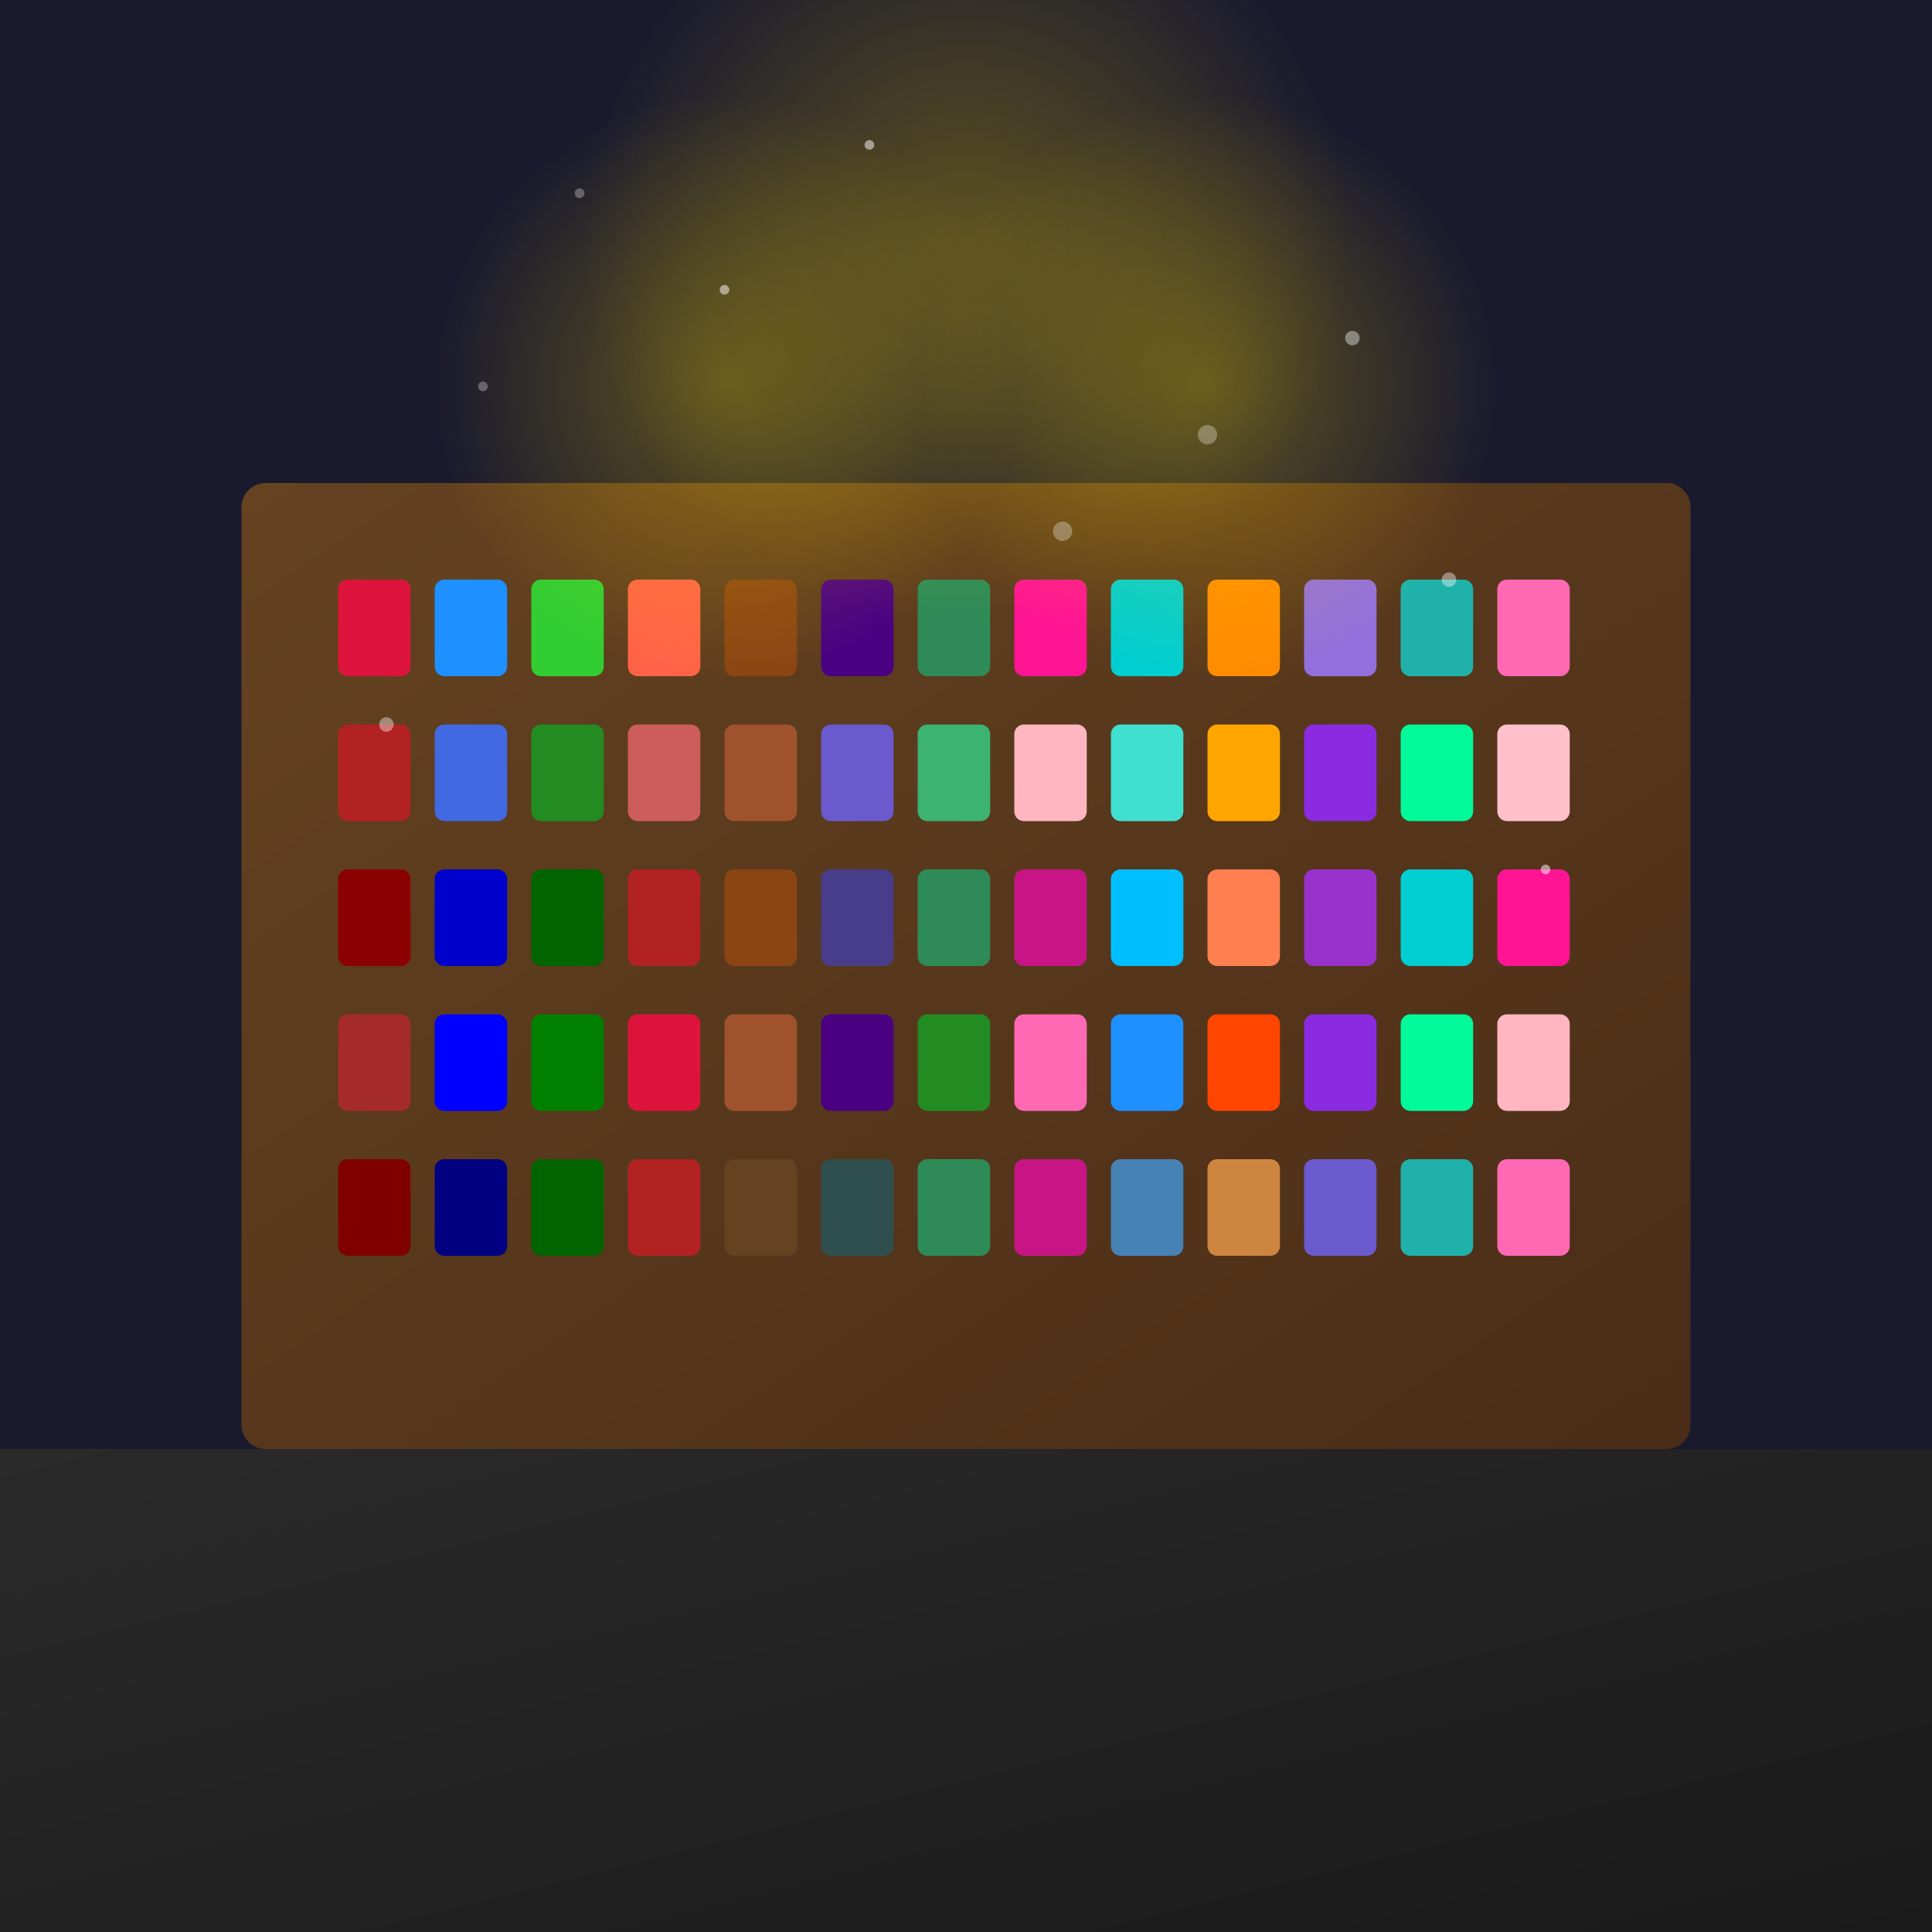
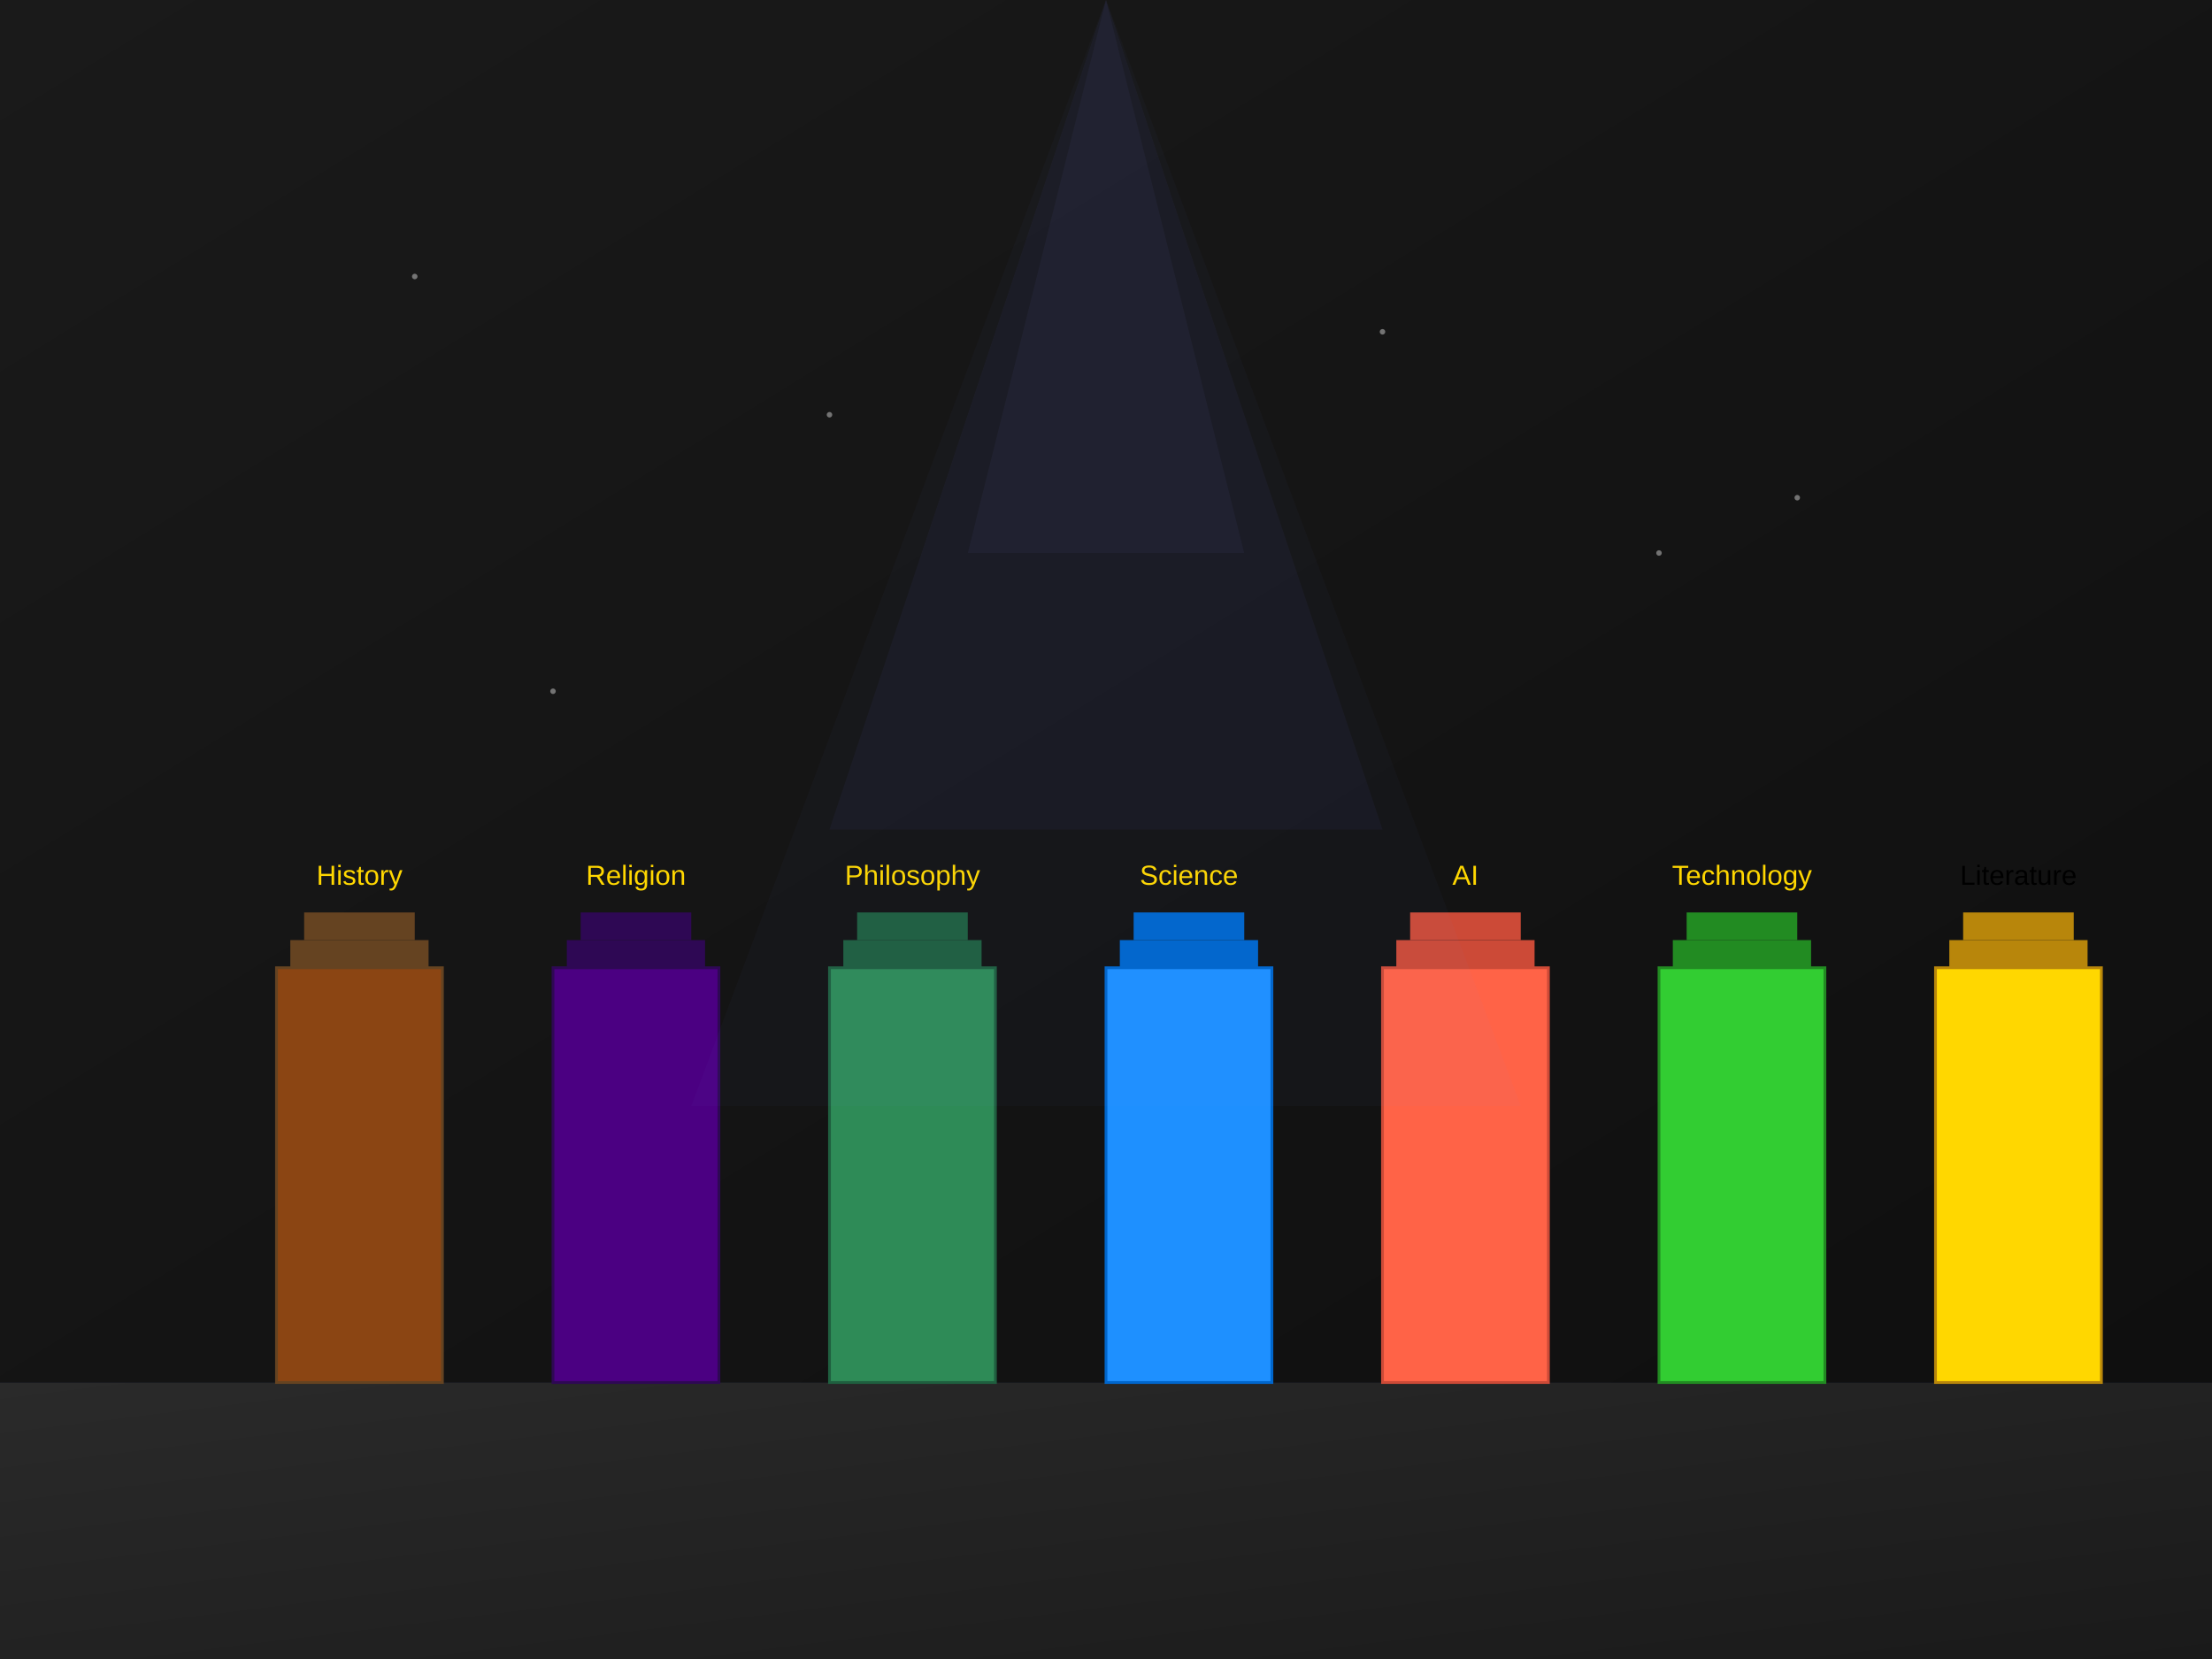
- <svg xmlns="http://www.w3.org/2000/svg" width="400" height="400" viewBox="0 0 400 400">
+ <svg xmlns="http://www.w3.org/2000/svg" width="800" height="600" viewBox="0 0 800 600">
  <defs>
-     <linearGradient id="floorGradient" x1="0%" y1="0%" x2="100%" y2="100%">
+     <linearGradient id="bg" x1="0%" y1="0%" x2="100%" y2="100%">
+       <stop offset="0%" style="stop-color:#0b1020;stop-opacity:1" />
+       <stop offset="50%" style="stop-color:#1a1f2e;stop-opacity:1" />
+       <stop offset="100%" style="stop-color:#0a0e1a;stop-opacity:1" />
+     </linearGradient>
+     <linearGradient id="floor" x1="0%" y1="0%" x2="100%" y2="100%">
      <stop offset="0%" style="stop-color:#2a2a2a;stop-opacity:1" />
      <stop offset="100%" style="stop-color:#1a1a1a;stop-opacity:1" />
    </linearGradient>
-     <linearGradient id="shelfGradient" x1="0%" y1="0%" x2="100%" y2="100%">
-       <stop offset="0%" style="stop-color:#654321;stop-opacity:1" />
-       <stop offset="100%" style="stop-color:#4A2C17;stop-opacity:1" />
+     <linearGradient id="wall" x1="0%" y1="0%" x2="100%" y2="100%">
+       <stop offset="0%" style="stop-color:#1a1a1a;stop-opacity:1" />
+       <stop offset="100%" style="stop-color:#0f0f0f;stop-opacity:1" />
    </linearGradient>
-     <radialGradient id="godRayGradient" cx="50%" cy="50%" r="50%">
-       <stop offset="0%" style="stop-color:#FFD700;stop-opacity:0.3" />
-       <stop offset="100%" style="stop-color:#FFD700;stop-opacity:0" />
-     </radialGradient>
  </defs>
-   <rect width="400" height="400" fill="#1a1a2e" />
-   <rect x="0" y="300" width="400" height="100" fill="url(#floorGradient)" />
-   <rect x="50" y="100" width="300" height="200" fill="url(#shelfGradient)" rx="5" />
-   <rect x="70" y="120" width="15" height="20" fill="#DC143C" rx="2" />
-   <rect x="90" y="120" width="15" height="20" fill="#1E90FF" rx="2" />
-   <rect x="110" y="120" width="15" height="20" fill="#32CD32" rx="2" />
-   <rect x="130" y="120" width="15" height="20" fill="#FF6347" rx="2" />
-   <rect x="150" y="120" width="15" height="20" fill="#8B4513" rx="2" />
-   <rect x="170" y="120" width="15" height="20" fill="#4B0082" rx="2" />
-   <rect x="190" y="120" width="15" height="20" fill="#2E8B57" rx="2" />
-   <rect x="210" y="120" width="15" height="20" fill="#FF1493" rx="2" />
-   <rect x="230" y="120" width="15" height="20" fill="#00CED1" rx="2" />
-   <rect x="250" y="120" width="15" height="20" fill="#FF8C00" rx="2" />
-   <rect x="270" y="120" width="15" height="20" fill="#9370DB" rx="2" />
-   <rect x="290" y="120" width="15" height="20" fill="#20B2AA" rx="2" />
-   <rect x="310" y="120" width="15" height="20" fill="#FF69B4" rx="2" />
-   <rect x="70" y="150" width="15" height="20" fill="#B22222" rx="2" />
-   <rect x="90" y="150" width="15" height="20" fill="#4169E1" rx="2" />
-   <rect x="110" y="150" width="15" height="20" fill="#228B22" rx="2" />
-   <rect x="130" y="150" width="15" height="20" fill="#CD5C5C" rx="2" />
-   <rect x="150" y="150" width="15" height="20" fill="#A0522D" rx="2" />
-   <rect x="170" y="150" width="15" height="20" fill="#6A5ACD" rx="2" />
-   <rect x="190" y="150" width="15" height="20" fill="#3CB371" rx="2" />
-   <rect x="210" y="150" width="15" height="20" fill="#FFB6C1" rx="2" />
-   <rect x="230" y="150" width="15" height="20" fill="#40E0D0" rx="2" />
-   <rect x="250" y="150" width="15" height="20" fill="#FFA500" rx="2" />
-   <rect x="270" y="150" width="15" height="20" fill="#8A2BE2" rx="2" />
-   <rect x="290" y="150" width="15" height="20" fill="#00FA9A" rx="2" />
-   <rect x="310" y="150" width="15" height="20" fill="#FFC0CB" rx="2" />
-   <rect x="70" y="180" width="15" height="20" fill="#8B0000" rx="2" />
-   <rect x="90" y="180" width="15" height="20" fill="#0000CD" rx="2" />
-   <rect x="110" y="180" width="15" height="20" fill="#006400" rx="2" />
-   <rect x="130" y="180" width="15" height="20" fill="#B22222" rx="2" />
-   <rect x="150" y="180" width="15" height="20" fill="#8B4513" rx="2" />
-   <rect x="170" y="180" width="15" height="20" fill="#483D8B" rx="2" />
-   <rect x="190" y="180" width="15" height="20" fill="#2E8B57" rx="2" />
-   <rect x="210" y="180" width="15" height="20" fill="#C71585" rx="2" />
-   <rect x="230" y="180" width="15" height="20" fill="#00BFFF" rx="2" />
-   <rect x="250" y="180" width="15" height="20" fill="#FF7F50" rx="2" />
-   <rect x="270" y="180" width="15" height="20" fill="#9932CC" rx="2" />
-   <rect x="290" y="180" width="15" height="20" fill="#00CED1" rx="2" />
-   <rect x="310" y="180" width="15" height="20" fill="#FF1493" rx="2" />
-   <rect x="70" y="210" width="15" height="20" fill="#A52A2A" rx="2" />
-   <rect x="90" y="210" width="15" height="20" fill="#0000FF" rx="2" />
-   <rect x="110" y="210" width="15" height="20" fill="#008000" rx="2" />
-   <rect x="130" y="210" width="15" height="20" fill="#DC143C" rx="2" />
-   <rect x="150" y="210" width="15" height="20" fill="#A0522D" rx="2" />
-   <rect x="170" y="210" width="15" height="20" fill="#4B0082" rx="2" />
-   <rect x="190" y="210" width="15" height="20" fill="#228B22" rx="2" />
-   <rect x="210" y="210" width="15" height="20" fill="#FF69B4" rx="2" />
-   <rect x="230" y="210" width="15" height="20" fill="#1E90FF" rx="2" />
-   <rect x="250" y="210" width="15" height="20" fill="#FF4500" rx="2" />
-   <rect x="270" y="210" width="15" height="20" fill="#8A2BE2" rx="2" />
-   <rect x="290" y="210" width="15" height="20" fill="#00FA9A" rx="2" />
-   <rect x="310" y="210" width="15" height="20" fill="#FFB6C1" rx="2" />
-   <rect x="70" y="240" width="15" height="20" fill="#800000" rx="2" />
-   <rect x="90" y="240" width="15" height="20" fill="#000080" rx="2" />
-   <rect x="110" y="240" width="15" height="20" fill="#006400" rx="2" />
-   <rect x="130" y="240" width="15" height="20" fill="#B22222" rx="2" />
-   <rect x="150" y="240" width="15" height="20" fill="#654321" rx="2" />
-   <rect x="170" y="240" width="15" height="20" fill="#2F4F4F" rx="2" />
-   <rect x="190" y="240" width="15" height="20" fill="#2E8B57" rx="2" />
-   <rect x="210" y="240" width="15" height="20" fill="#C71585" rx="2" />
-   <rect x="230" y="240" width="15" height="20" fill="#4682B4" rx="2" />
-   <rect x="250" y="240" width="15" height="20" fill="#CD853F" rx="2" />
-   <rect x="270" y="240" width="15" height="20" fill="#6A5ACD" rx="2" />
-   <rect x="290" y="240" width="15" height="20" fill="#20B2AA" rx="2" />
-   <rect x="310" y="240" width="15" height="20" fill="#FF69B4" rx="2" />
-   <circle cx="200" cy="50" r="80" fill="url(#godRayGradient)" />
-   <circle cx="150" cy="80" r="60" fill="url(#godRayGradient)" />
-   <circle cx="250" cy="80" r="60" fill="url(#godRayGradient)" />
-   <circle cx="100" cy="80" r="1" fill="#ffffff" opacity="0.3" />
-   <circle cx="300" cy="120" r="1.5" fill="#ffffff" opacity="0.4" />
-   <circle cx="150" cy="60" r="1" fill="#ffffff" opacity="0.5" />
-   <circle cx="250" cy="90" r="2" fill="#ffffff" opacity="0.3" />
-   <circle cx="80" cy="150" r="1.5" fill="#ffffff" opacity="0.4" />
-   <circle cx="320" cy="180" r="1" fill="#ffffff" opacity="0.5" />
-   <circle cx="120" cy="40" r="1" fill="#ffffff" opacity="0.3" />
-   <circle cx="280" cy="70" r="1.5" fill="#ffffff" opacity="0.4" />
-   <circle cx="180" cy="30" r="1" fill="#ffffff" opacity="0.5" />
-   <circle cx="220" cy="110" r="2" fill="#ffffff" opacity="0.3" />
+   <rect width="800" height="600" fill="url(#bg)" />
+   <rect x="0" y="500" width="800" height="100" fill="url(#floor)" />
+   <rect x="0" y="0" width="800" height="500" fill="url(#wall)" />
+   <rect x="100" y="350" width="60" height="150" fill="#8B4513" stroke="#654321" stroke-width="1" />
+   <rect x="105" y="340" width="50" height="10" fill="#654321" />
+   <rect x="110" y="330" width="40" height="10" fill="#654321" />
+   <text x="130" y="320" text-anchor="middle" font-family="Arial, sans-serif" font-size="10" fill="#FFD700">History</text>
+   <rect x="200" y="350" width="60" height="150" fill="#4B0082" stroke="#2E0854" stroke-width="1" />
+   <rect x="205" y="340" width="50" height="10" fill="#2E0854" />
+   <rect x="210" y="330" width="40" height="10" fill="#2E0854" />
+   <text x="230" y="320" text-anchor="middle" font-family="Arial, sans-serif" font-size="10" fill="#FFD700">Religion</text>
+   <rect x="300" y="350" width="60" height="150" fill="#2E8B57" stroke="#1F5F3F" stroke-width="1" />
+   <rect x="305" y="340" width="50" height="10" fill="#1F5F3F" />
+   <rect x="310" y="330" width="40" height="10" fill="#1F5F3F" />
+   <text x="330" y="320" text-anchor="middle" font-family="Arial, sans-serif" font-size="10" fill="#FFD700">Philosophy</text>
+   <rect x="400" y="350" width="60" height="150" fill="#1E90FF" stroke="#0066CC" stroke-width="1" />
+   <rect x="405" y="340" width="50" height="10" fill="#0066CC" />
+   <rect x="410" y="330" width="40" height="10" fill="#0066CC" />
+   <text x="430" y="320" text-anchor="middle" font-family="Arial, sans-serif" font-size="10" fill="#FFD700">Science</text>
+   <rect x="500" y="350" width="60" height="150" fill="#FF6347" stroke="#CC4A37" stroke-width="1" />
+   <rect x="505" y="340" width="50" height="10" fill="#CC4A37" />
+   <rect x="510" y="330" width="40" height="10" fill="#CC4A37" />
+   <text x="530" y="320" text-anchor="middle" font-family="Arial, sans-serif" font-size="10" fill="#FFD700">AI</text>
+   <rect x="600" y="350" width="60" height="150" fill="#32CD32" stroke="#228B22" stroke-width="1" />
+   <rect x="605" y="340" width="50" height="10" fill="#228B22" />
+   <rect x="610" y="330" width="40" height="10" fill="#228B22" />
+   <text x="630" y="320" text-anchor="middle" font-family="Arial, sans-serif" font-size="10" fill="#FFD700">Technology</text>
+   <rect x="700" y="350" width="60" height="150" fill="#FFD700" stroke="#B8860B" stroke-width="1" />
+   <rect x="705" y="340" width="50" height="10" fill="#B8860B" />
+   <rect x="710" y="330" width="40" height="10" fill="#B8860B" />
+   <text x="730" y="320" text-anchor="middle" font-family="Arial, sans-serif" font-size="10" fill="#000000">Literature</text>
+   <g opacity="0.3">
+     <path d="M 400 0 L 350 200 L 450 200 Z" fill="#6C7CFF" opacity="0.2" />
+     <path d="M 400 0 L 300 300 L 500 300 Z" fill="#6C7CFF" opacity="0.15" />
+     <path d="M 400 0 L 250 400 L 550 400 Z" fill="#6C7CFF" opacity="0.1" />
+   </g>
+   <g opacity="0.4">
+     <circle cx="150" cy="100" r="1" fill="#FFFFFF" />
+     <circle cx="300" cy="150" r="1" fill="#FFFFFF" />
+     <circle cx="500" cy="120" r="1" fill="#FFFFFF" />
+     <circle cx="650" cy="180" r="1" fill="#FFFFFF" />
+     <circle cx="200" cy="250" r="1" fill="#FFFFFF" />
+     <circle cx="600" cy="200" r="1" fill="#FFFFFF" />
+   </g>
</svg>
